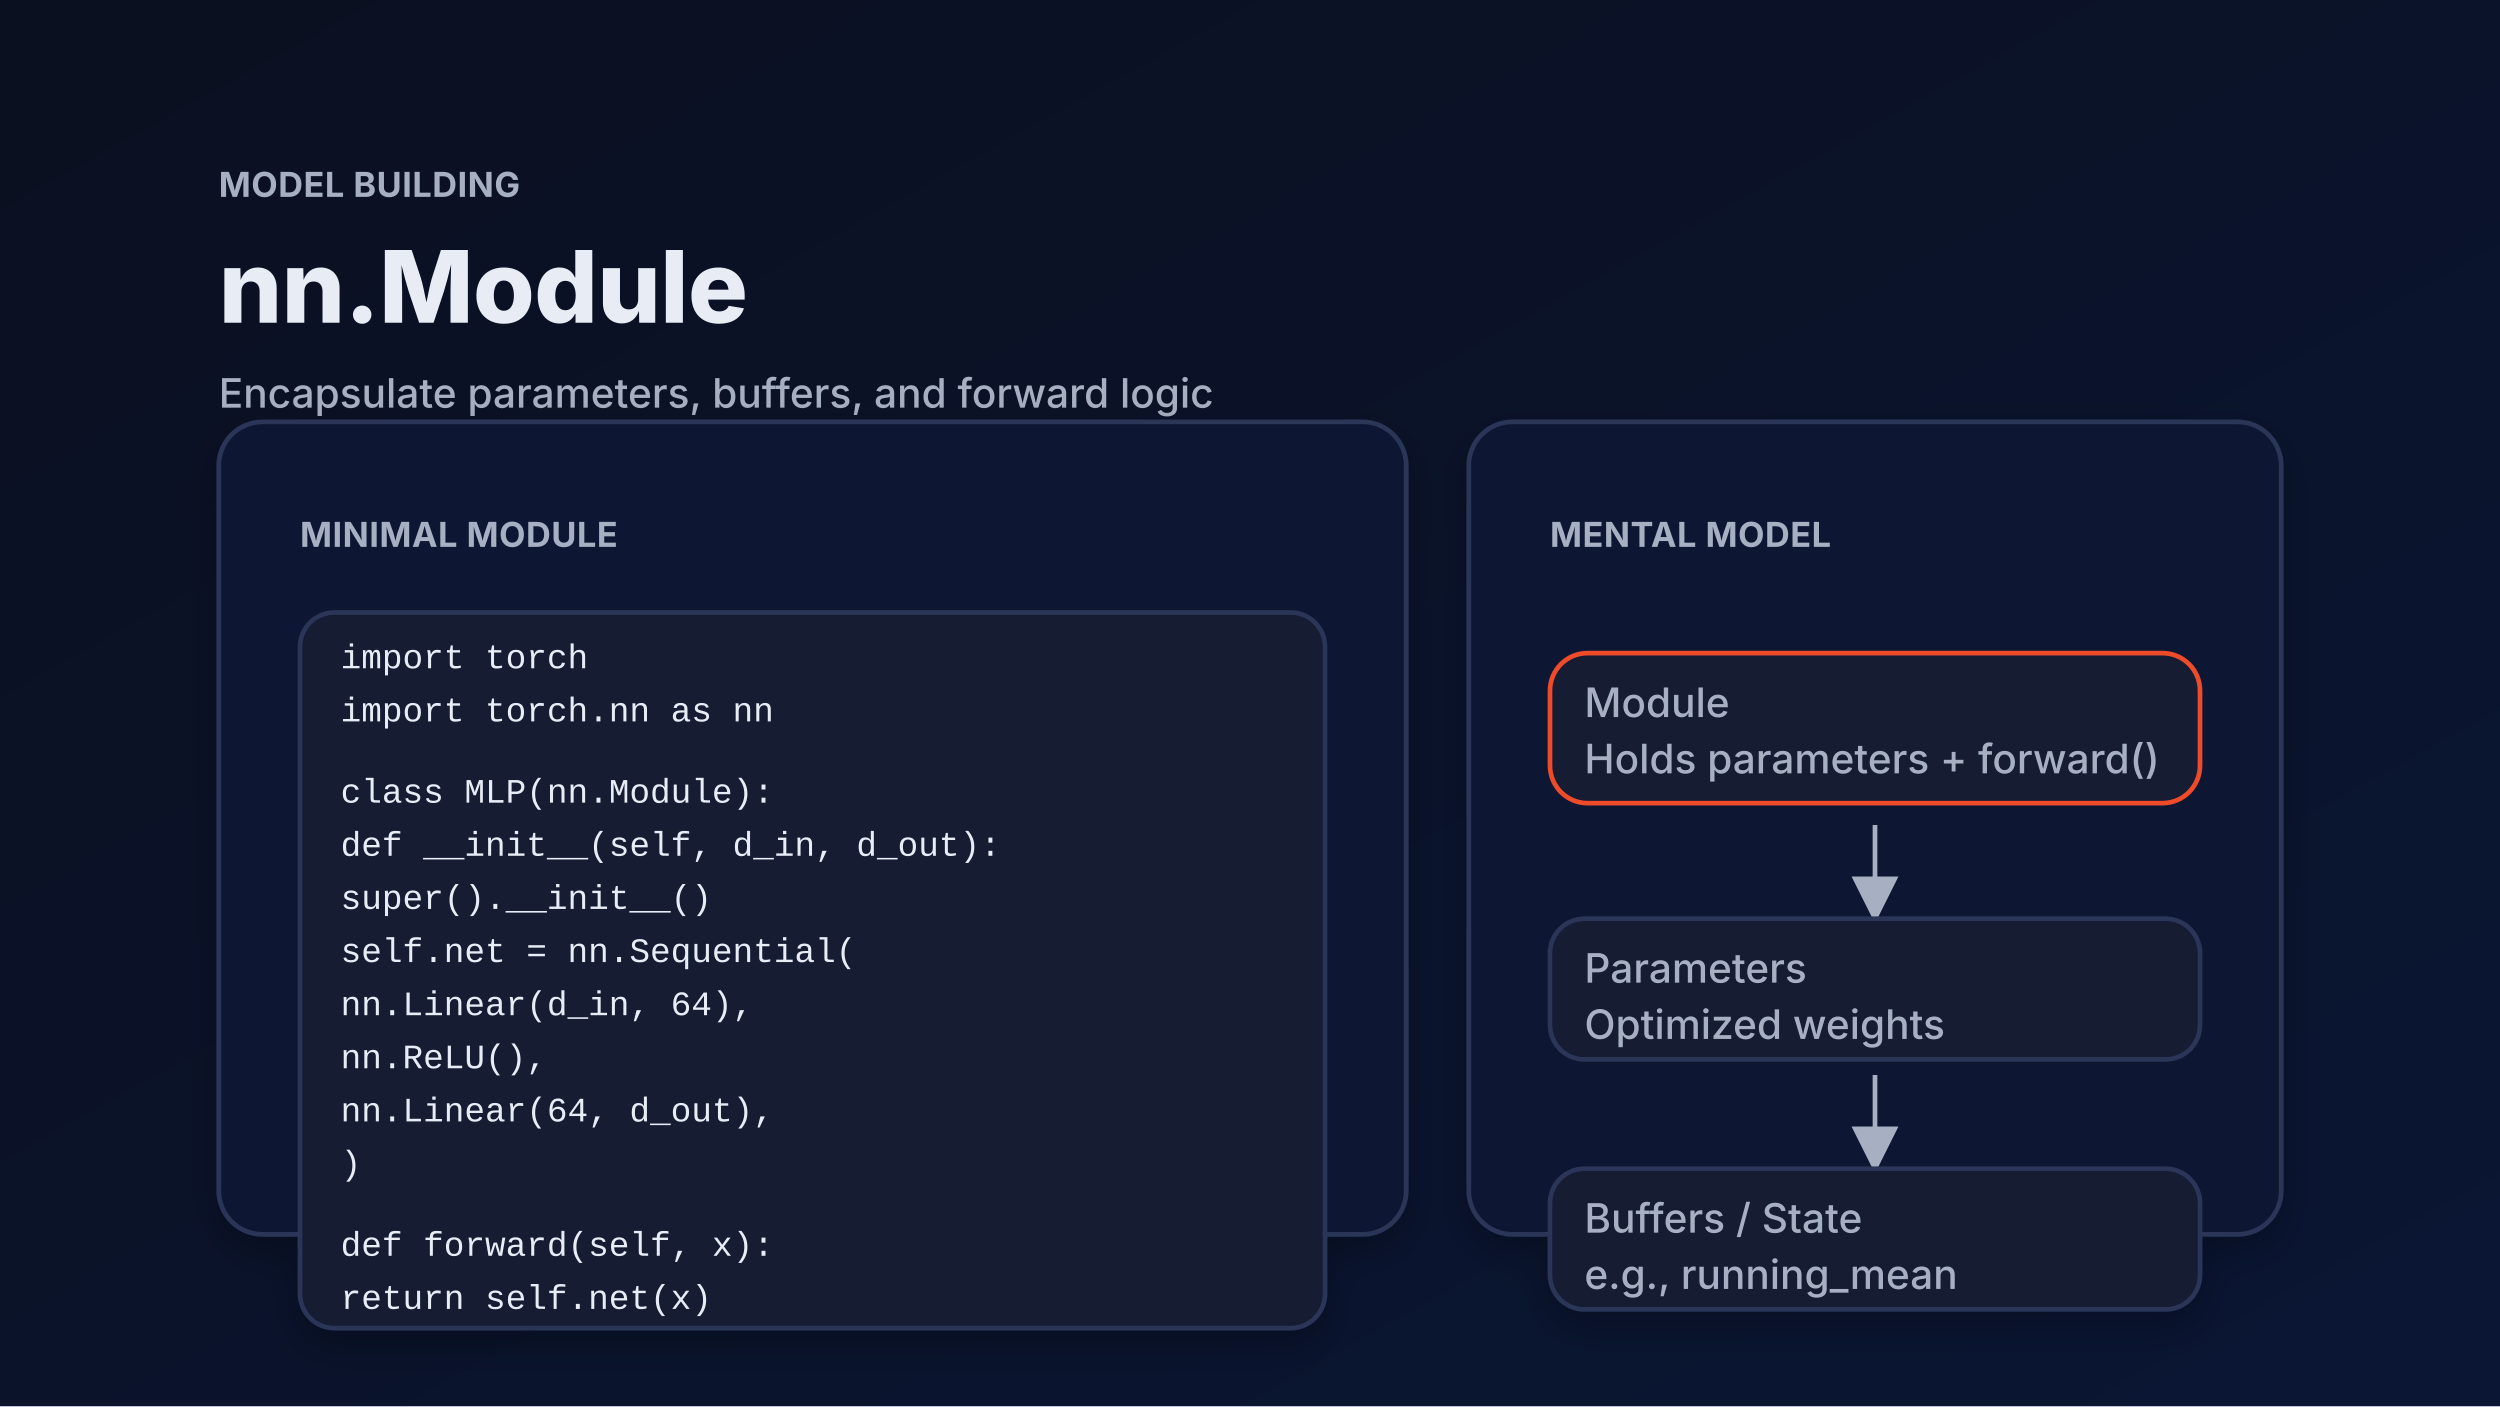
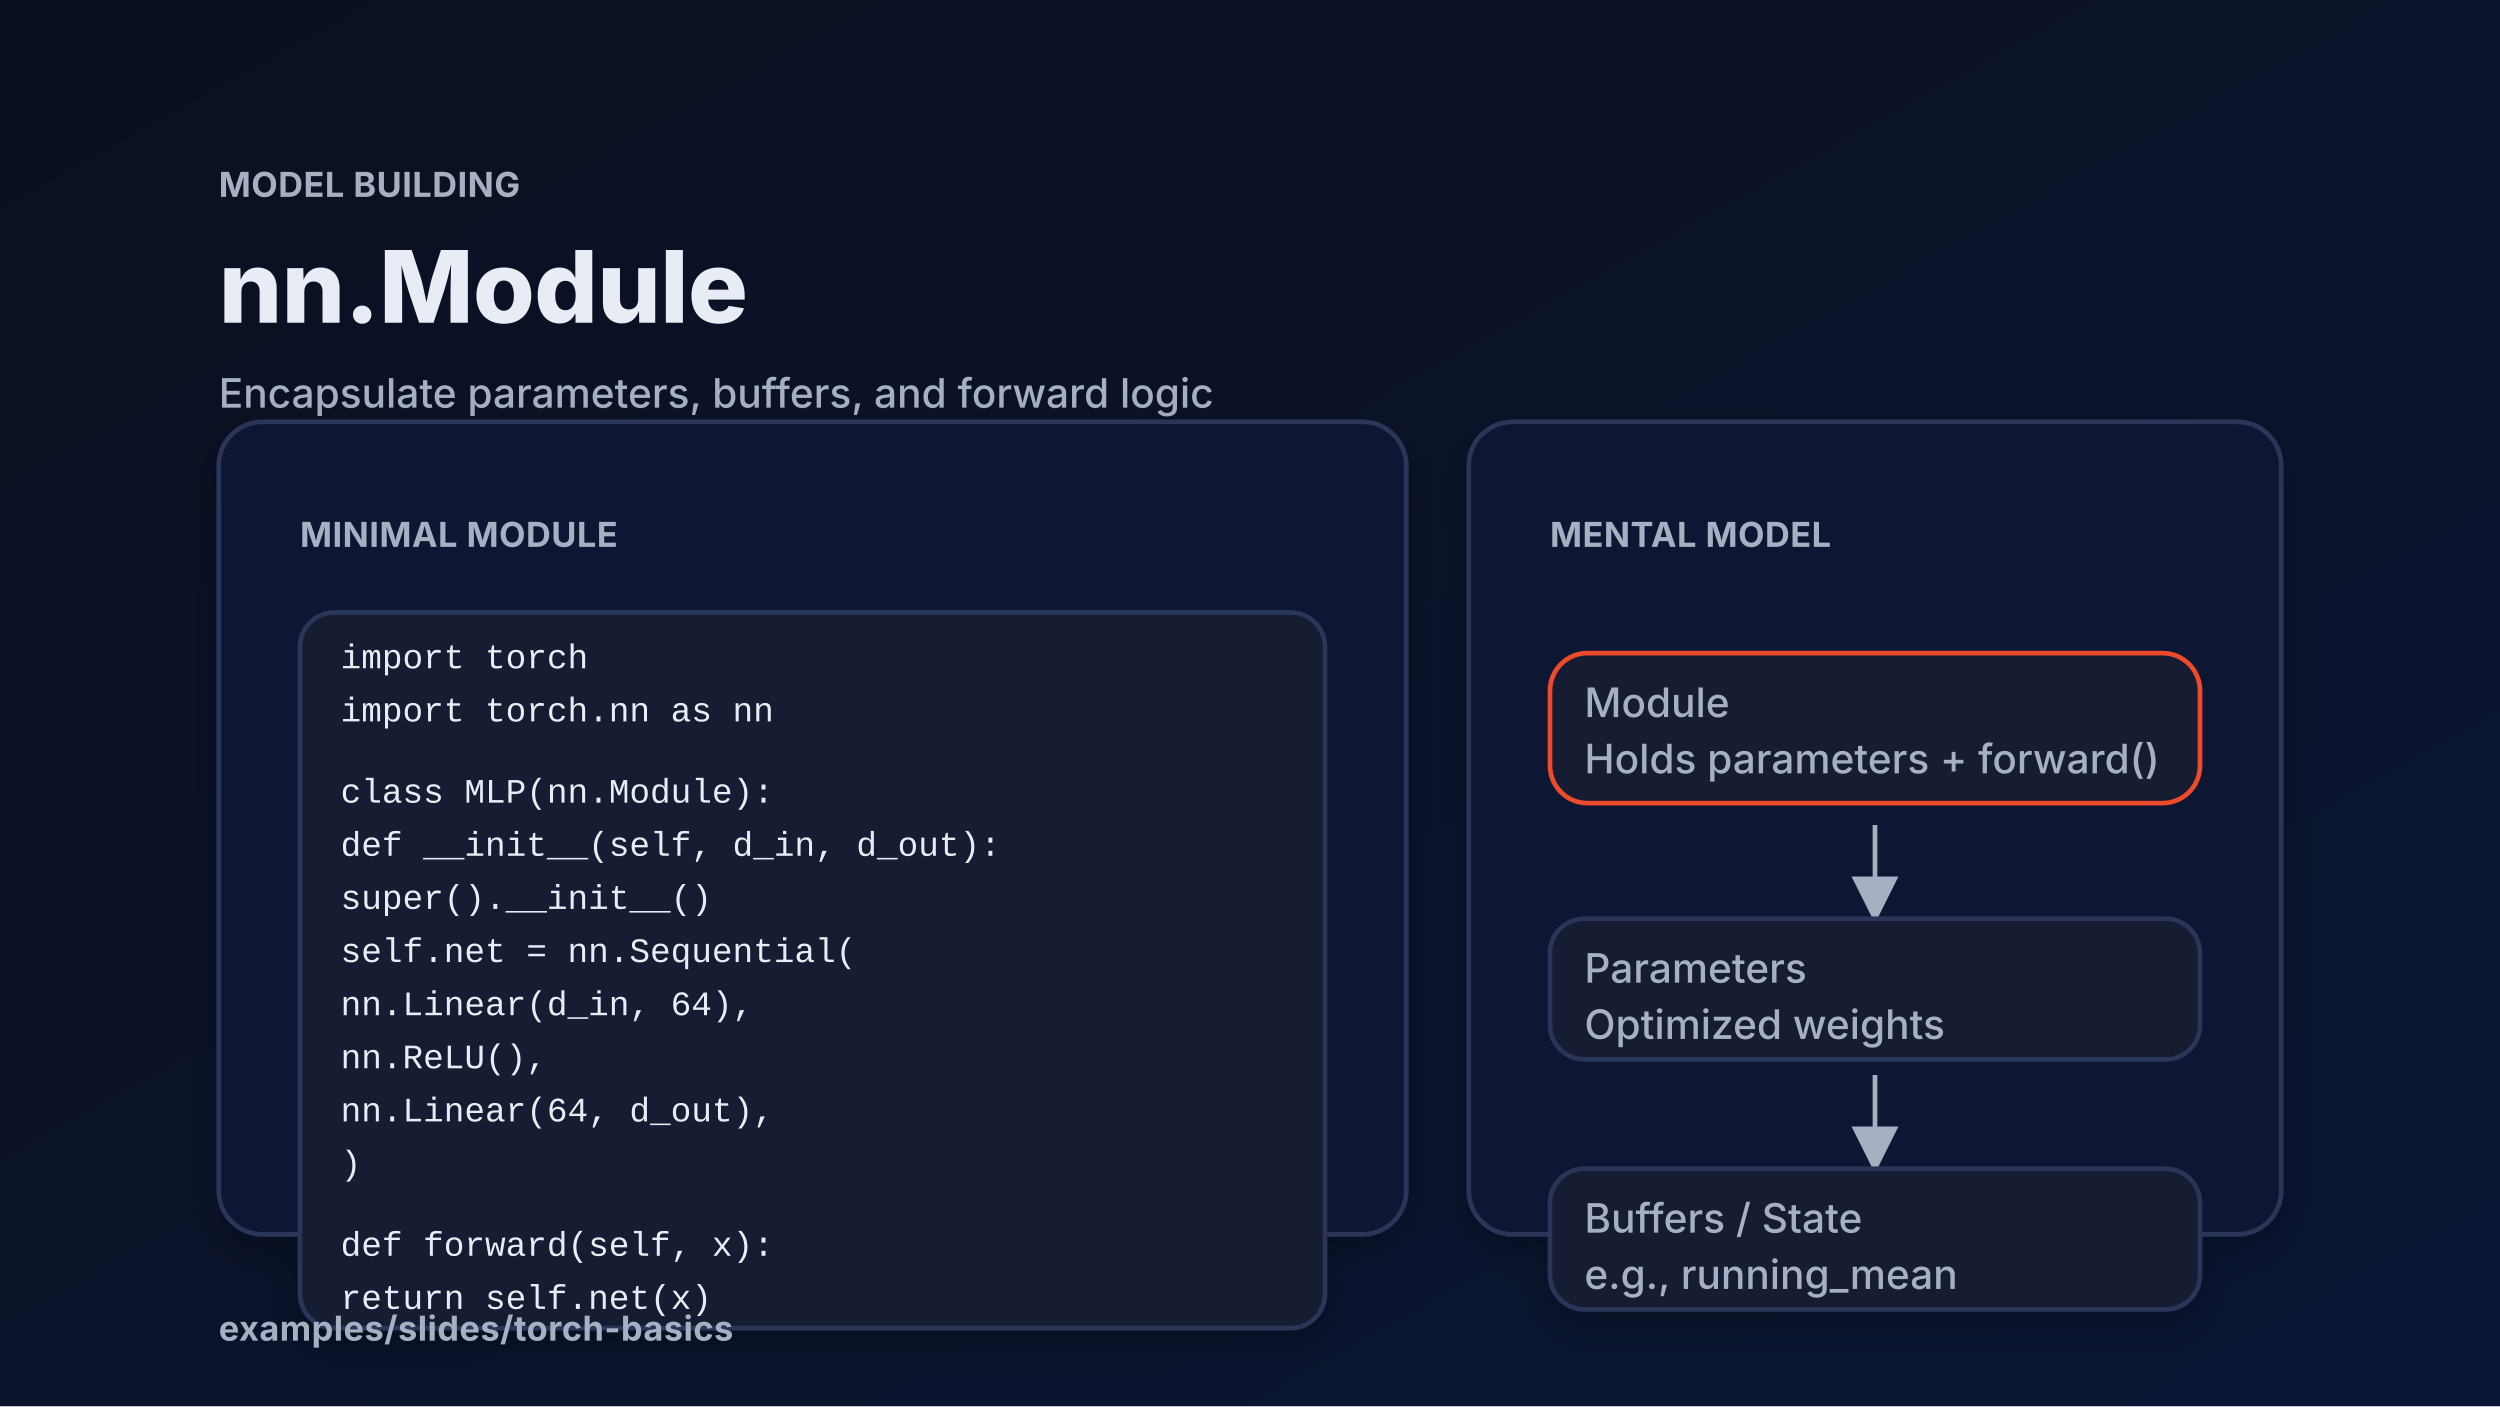
<svg xmlns="http://www.w3.org/2000/svg" width="1600" height="900" viewBox="0 0 1600 900">
  <defs>
    <linearGradient id="bg" x1="0" y1="0" x2="1" y2="1">
      <stop offset="0" stop-color="#0B1020" />
      <stop offset="1" stop-color="#0A1634" />
    </linearGradient>
    <filter id="shadow-sm" x="-20%" y="-20%" width="140%" height="140%">
      <feDropShadow dx="0" dy="10" stdDeviation="12" flood-color="#000000" flood-opacity="0.28" />
    </filter>
    <marker id="arrow" viewBox="0 0 10 10" refX="9" refY="5" markerWidth="10" markerHeight="10" orient="auto-start-reverse">
      <path d="M0,0 L10,5 L0,10 z" fill="#A7B0C2" />
    </marker>
    <style>
      .h1 { font-family: system-ui, -apple-system, "Segoe UI", Inter, "Noto Sans", sans-serif; font-size: 64px; font-weight: 760; letter-spacing: -0.4px; fill: #E7ECF5; }
      .body { font-family: system-ui, -apple-system, "Segoe UI", Inter, "Noto Sans", sans-serif; font-size: 26px; font-weight: 520; fill: #A7B0C2; }
      .kicker { font-family: system-ui, -apple-system, "Segoe UI", Inter, "Noto Sans", sans-serif; font-size: 22px; font-weight: 650; fill: #A7B0C2; letter-spacing: 0.3px; }
      .mono { font-family: ui-monospace, SFMono-Regular, Menlo, Monaco, Consolas, "Liberation Mono", monospace; font-size: 22px; fill: #E7ECF5; }
      .card { fill: #0F1730; stroke: #2B3558; stroke-width: 3; }
      .box { fill: #121A33; stroke: #2B3558; stroke-width: 3; }
      .edge { stroke: #A7B0C2; stroke-width: 3; marker-end: url(#arrow); }
      .accent { stroke: #EE4C2C; }
    </style>
  </defs>
  <rect width="1600" height="900" fill="url(#bg)" />
  <g transform="translate(140 110)">
    <text class="kicker" x="0" y="0" dominant-baseline="hanging">MODEL BUILDING</text>
    <text class="h1" x="0" y="50" dominant-baseline="hanging">nn.Module</text>
    <text class="body" x="0" y="132" dominant-baseline="hanging">Encapsulate parameters, buffers, and forward logic</text>
  </g>
  <g transform="translate(140 270)" filter="url(#shadow-sm)">
    <rect class="card" x="0" y="0" width="760" height="520" rx="28" />
    <g transform="translate(52 64)">
      <text class="kicker" x="0" y="0" dominant-baseline="hanging">MINIMAL MODULE</text>
      <rect x="0" y="58" width="656" height="458" rx="22" fill="#121A33" stroke="#2B3558" stroke-width="3" />
      <g transform="translate(26 82)" font-family="ui-monospace, SFMono-Regular, Menlo, Monaco, Consolas, 'Liberation Mono', monospace" font-size="22" fill="#E7ECF5">
        <text x="0" y="0" dominant-baseline="hanging">import torch</text>
        <text x="0" y="34" dominant-baseline="hanging">import torch.nn as nn</text>
        <text x="0" y="86" dominant-baseline="hanging">class MLP(nn.Module):</text>
        <text x="0" y="120" dominant-baseline="hanging">    def __init__(self, d_in, d_out):</text>
        <text x="0" y="154" dominant-baseline="hanging">        super().__init__()</text>
        <text x="0" y="188" dominant-baseline="hanging">        self.net = nn.Sequential(</text>
        <text x="0" y="222" dominant-baseline="hanging">            nn.Linear(d_in, 64),</text>
        <text x="0" y="256" dominant-baseline="hanging">            nn.ReLU(),</text>
        <text x="0" y="290" dominant-baseline="hanging">            nn.Linear(64, d_out),</text>
        <text x="0" y="324" dominant-baseline="hanging">        )</text>
        <text x="0" y="376" dominant-baseline="hanging">    def forward(self, x):</text>
        <text x="0" y="410" dominant-baseline="hanging">        return self.net(x)</text>
      </g>
    </g>
  </g>
  <g transform="translate(940 270)" filter="url(#shadow-sm)">
    <rect class="card" x="0" y="0" width="520" height="520" rx="28" />
    <g transform="translate(52 64)">
      <text class="kicker" x="0" y="0" dominant-baseline="hanging">MENTAL MODEL</text>
      <g transform="translate(0 84)">
        <rect class="box accent" x="0" y="0" width="416" height="96" rx="24" fill="#121A33" />
        <text class="body" x="22" y="22" dominant-baseline="hanging" fill="#E7ECF5">Module</text>
        <text class="body" x="22" y="58" dominant-baseline="hanging">Holds parameters + forward()</text>
        <line class="edge" x1="208" y1="110" x2="208" y2="170" />
        <rect class="box" x="0" y="170" width="416" height="90" rx="22" />
        <text class="body" x="22" y="192" dominant-baseline="hanging" fill="#E7ECF5">Parameters</text>
        <text class="body" x="22" y="228" dominant-baseline="hanging">Optimized weights</text>
        <line class="edge" x1="208" y1="270" x2="208" y2="330" />
        <rect class="box" x="0" y="330" width="416" height="90" rx="22" />
        <text class="body" x="22" y="352" dominant-baseline="hanging" fill="#E7ECF5">Buffers / State</text>
        <text class="body" x="22" y="388" dominant-baseline="hanging">e.g., running_mean</text>
      </g>
    </g>
  </g>
+   <text class="kicker" x="140" y="842" dominant-baseline="hanging">examples/slides/torch-basics</text>
</svg>
